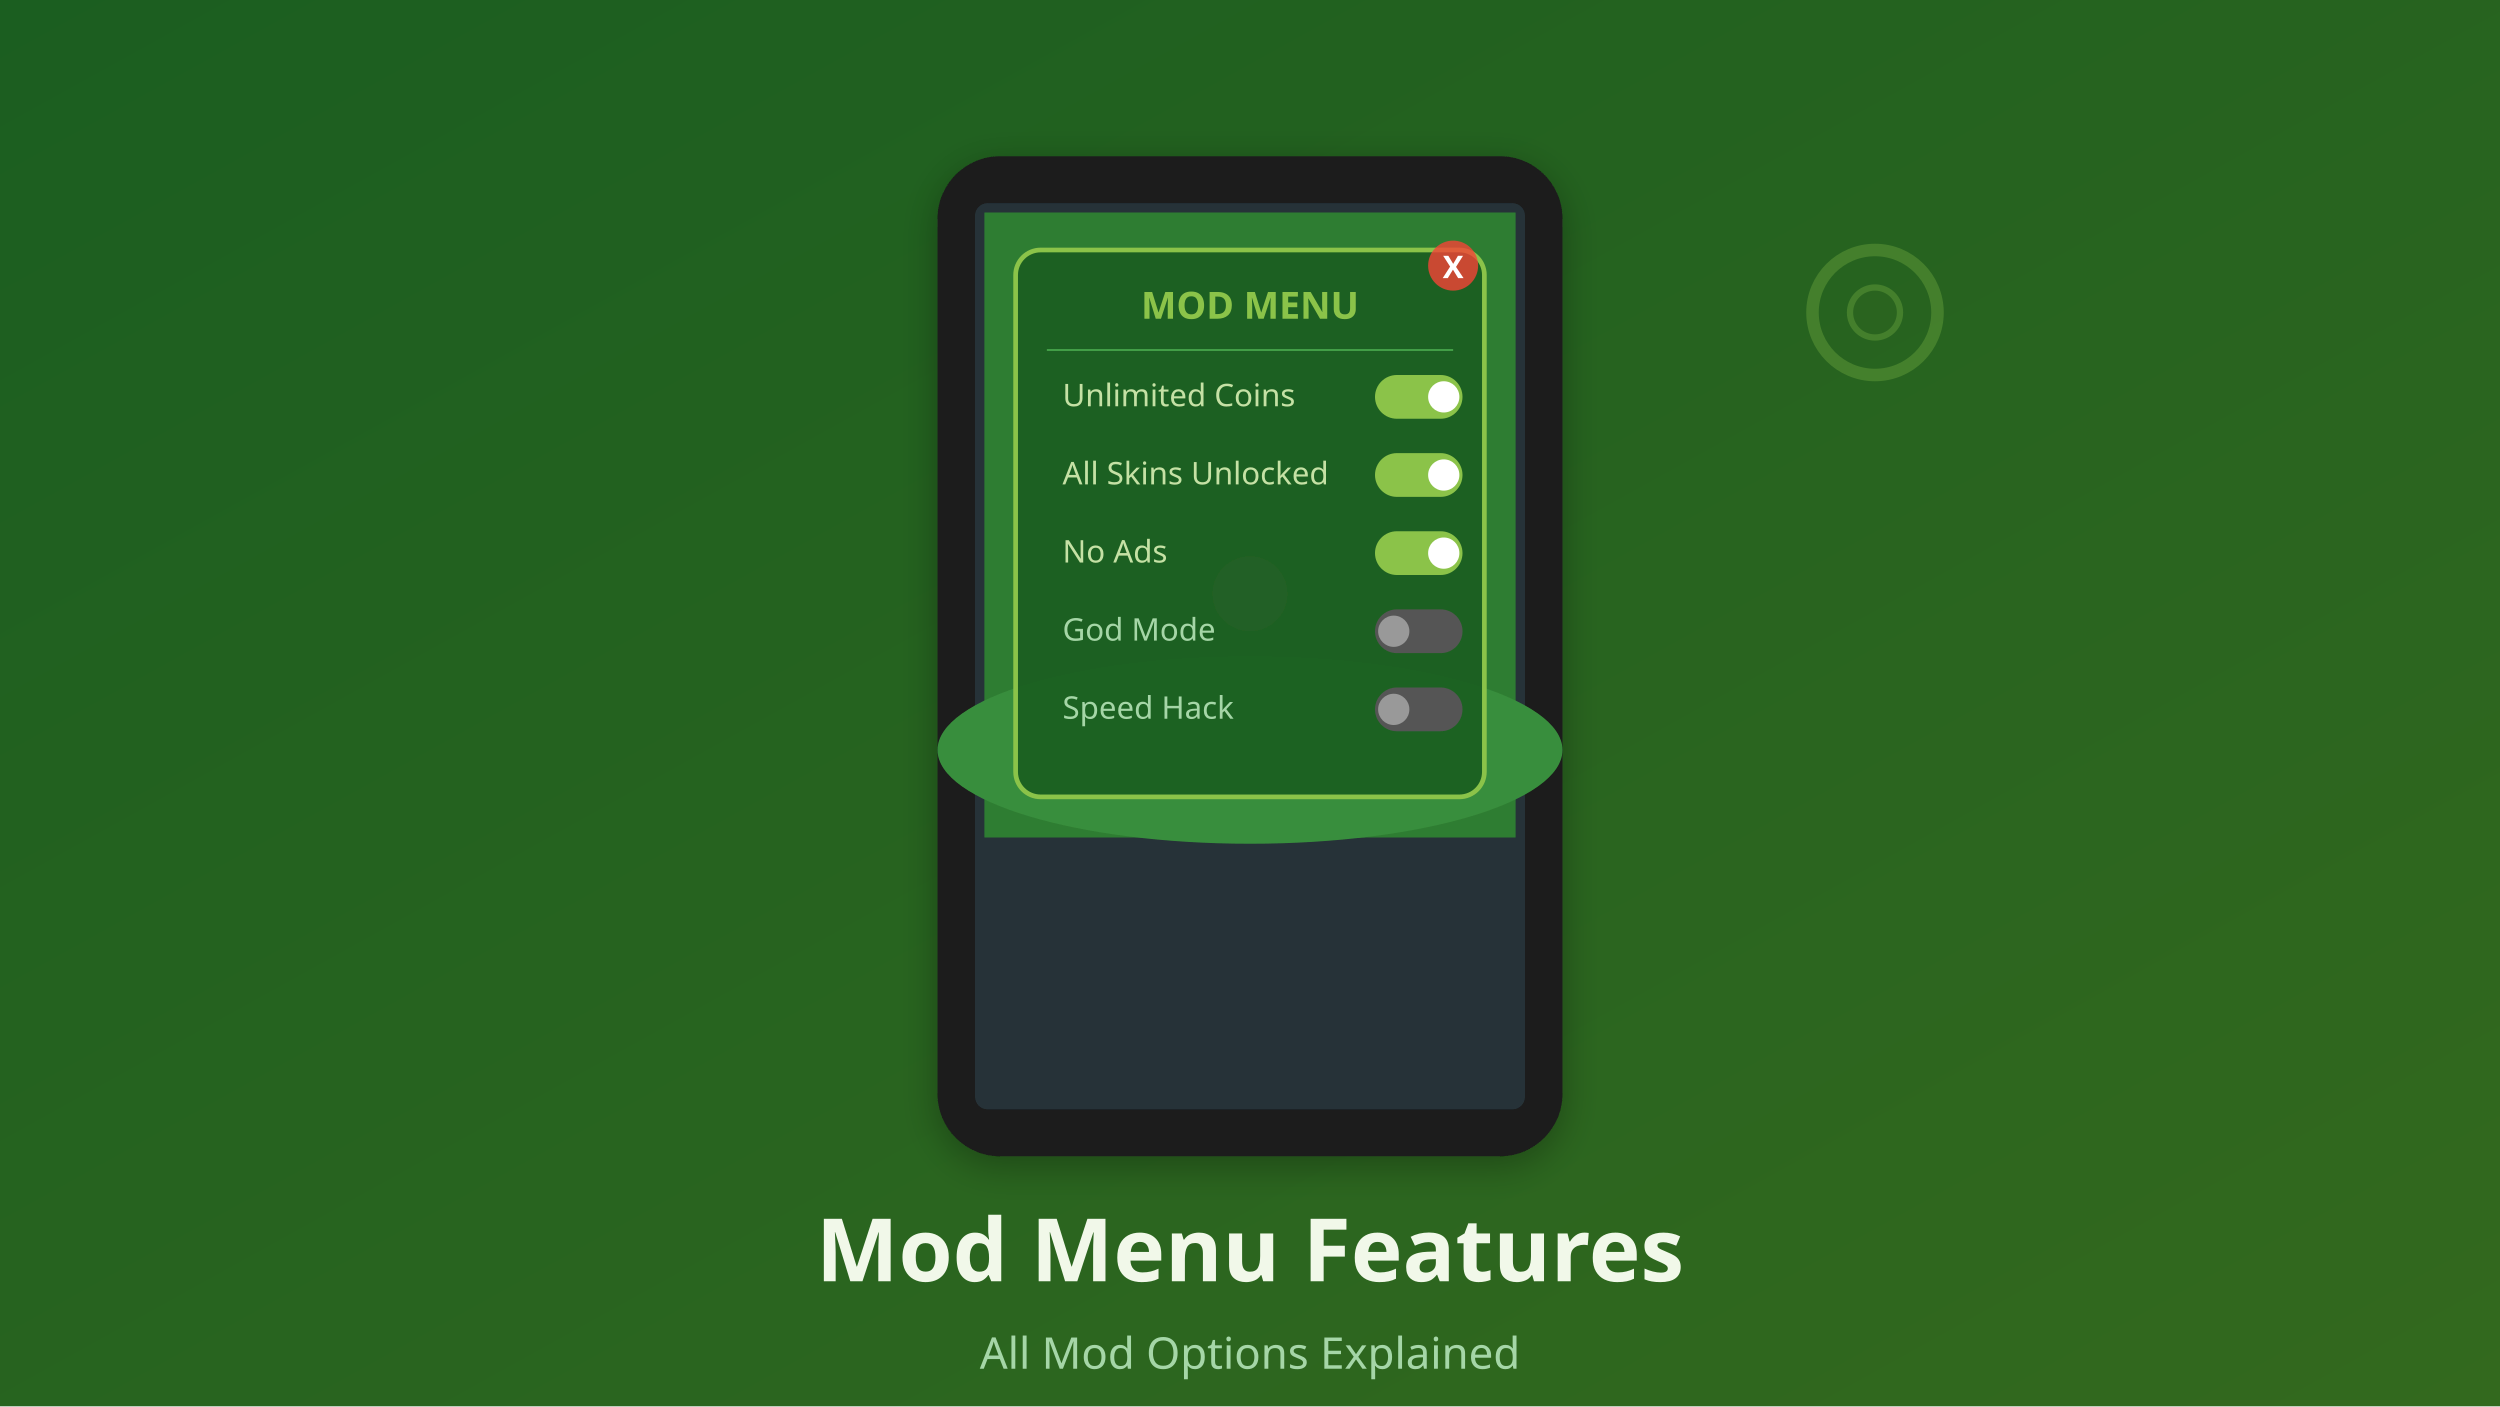
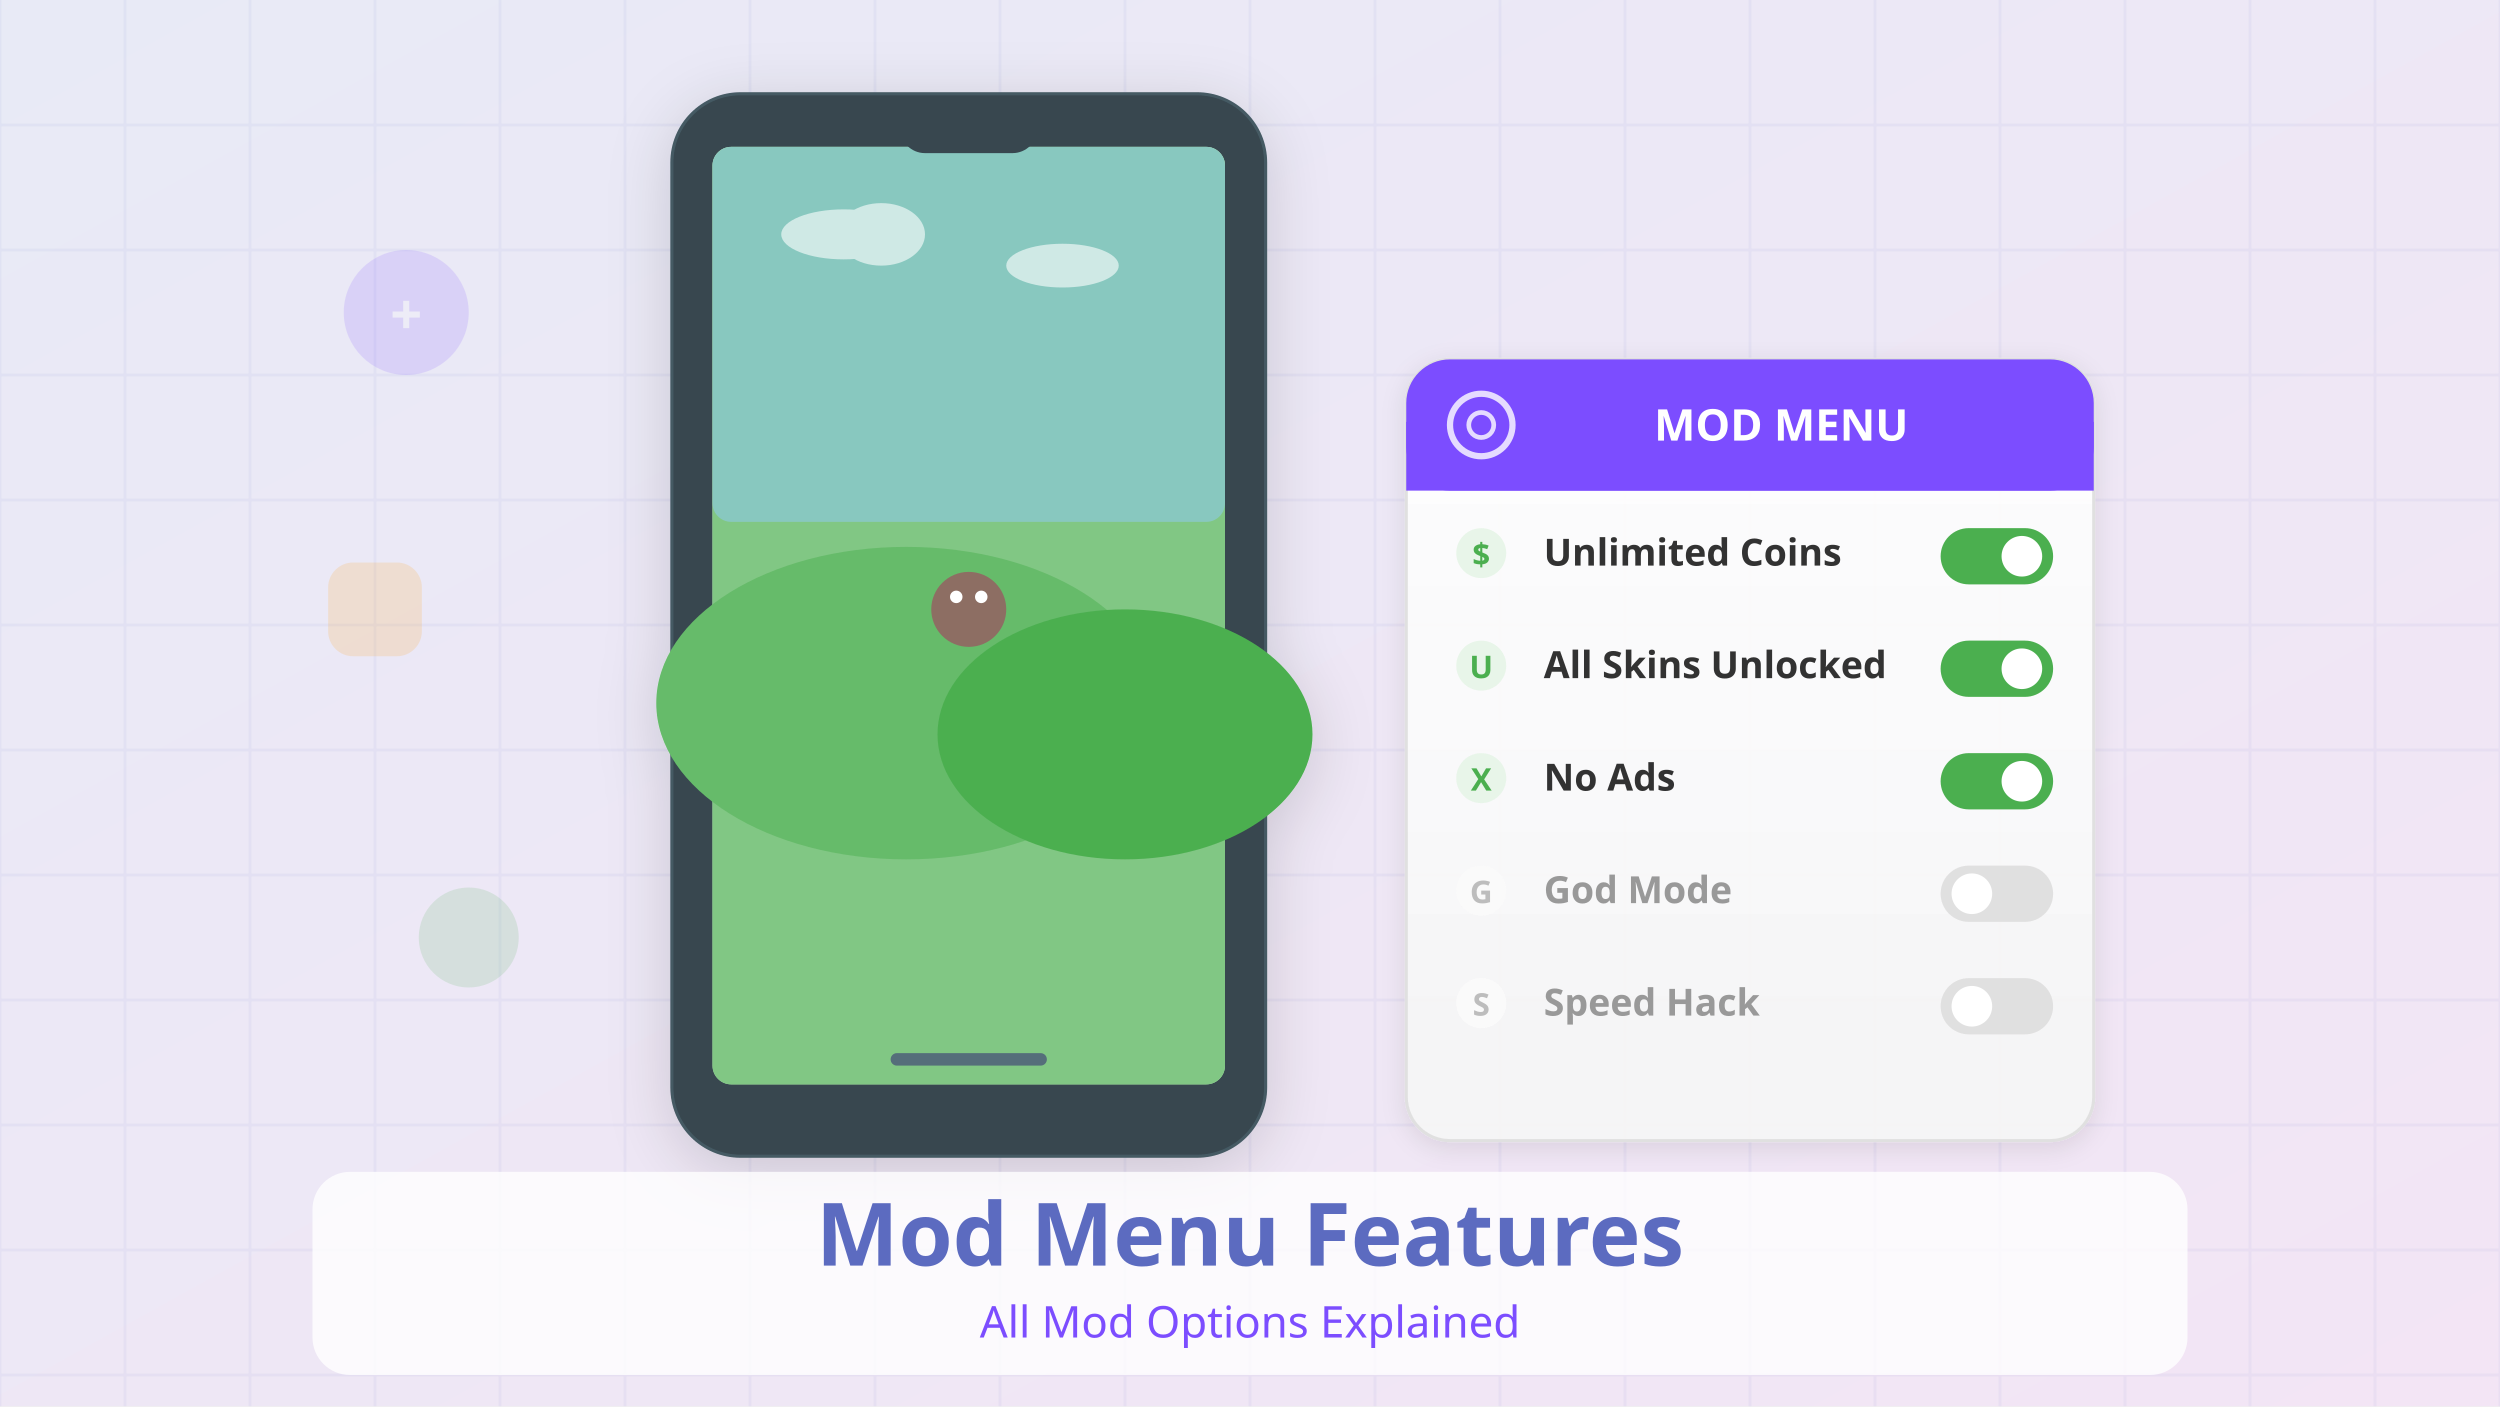
<svg xmlns="http://www.w3.org/2000/svg" viewBox="0 0 800 450" width="800" height="450">
  <defs>
-     <linearGradient id="bg" x1="0" y1="0" x2="1" y2="1">
-       <stop offset="0%" stop-color="#1B5E20" />
-       <stop offset="100%" stop-color="#33691E" />
+     <linearGradient id="bg-mm" x1="0" y1="0" x2="1" y2="1">
+       <stop offset="0%" stop-color="#E8EAF6" />
+       <stop offset="100%" stop-color="#F3E5F5" />
    </linearGradient>
-     <filter id="s">
-       <feDropShadow dx="0" dy="3" stdDeviation="6" flood-color="#000" flood-opacity="0.3" />
+     <linearGradient id="phone-screen" x1="0" y1="0" x2="0" y2="1">
+       <stop offset="0%" stop-color="#C8E6C9" />
+       <stop offset="100%" stop-color="#A5D6A7" />
+     </linearGradient>
+     <linearGradient id="menu-bg" x1="0" y1="0" x2="0" y2="1">
+       <stop offset="0%" stop-color="#FFFFFF" stop-opacity="0.95" />
+       <stop offset="100%" stop-color="#F5F5F5" stop-opacity="0.95" />
+     </linearGradient>
+     <filter id="s-mm">
+       <feDropShadow dx="0" dy="4" stdDeviation="10" flood-color="#000" flood-opacity="0.15" />
+     </filter>
+     <filter id="menu-shadow">
+       <feDropShadow dx="0" dy="2" stdDeviation="4" flood-color="#000" flood-opacity="0.1" />
    </filter>
  </defs>
-   <rect width="800" height="450" fill="url(#bg)" />
-   <g transform="translate(400, 210)" filter="url(#s)">
-     <rect x="-100" y="-160" width="200" height="320" rx="20" fill="#1a1a1a" />
-     <rect x="-88" y="-145" width="176" height="290" rx="4" fill="#263238" />
-     <rect x="-85" y="-142" width="170" height="200" fill="#2E7D32" />
-     <ellipse cx="0" cy="30" rx="100" ry="30" fill="#388E3C" />
-     <circle cx="0" cy="-20" r="12" fill="#8D6E63" />
-     <rect x="-75" y="-130" width="150" height="175" rx="8" fill="#1B5E20" opacity="0.92" />
-     <rect x="-75" y="-130" width="150" height="175" rx="8" fill="none" stroke="#8BC34A" stroke-width="1.5" />
-     <text x="0" y="-108" text-anchor="middle" font-family="sans-serif" font-weight="700" font-size="12" fill="#8BC34A">MOD MENU</text>
-     <line x1="-65" y1="-98" x2="65" y2="-98" stroke="#4CAF50" stroke-width="0.5" />
-     <g transform="translate(-60, -80)">
-       <text x="0" y="0" font-family="sans-serif" font-size="10" fill="#C5E1A5">Unlimited Coins</text>
-       <rect x="100" y="-10" width="28" height="14" rx="7" fill="#8BC34A" />
-       <circle cx="122" cy="-3" r="5" fill="white" />
+   <rect width="800" height="450" fill="url(#bg-mm)" />
+   <g opacity="0.06" stroke="#5C6BC0" stroke-width="1">
+     <line x1="0" y1="0" x2="0" y2="450" />
+     <line x1="40" y1="0" x2="40" y2="450" />
+     <line x1="80" y1="0" x2="80" y2="450" />
+     <line x1="120" y1="0" x2="120" y2="450" />
+     <line x1="160" y1="0" x2="160" y2="450" />
+     <line x1="200" y1="0" x2="200" y2="450" />
+     <line x1="240" y1="0" x2="240" y2="450" />
+     <line x1="280" y1="0" x2="280" y2="450" />
+     <line x1="320" y1="0" x2="320" y2="450" />
+     <line x1="360" y1="0" x2="360" y2="450" />
+     <line x1="400" y1="0" x2="400" y2="450" />
+     <line x1="440" y1="0" x2="440" y2="450" />
+     <line x1="480" y1="0" x2="480" y2="450" />
+     <line x1="520" y1="0" x2="520" y2="450" />
+     <line x1="560" y1="0" x2="560" y2="450" />
+     <line x1="600" y1="0" x2="600" y2="450" />
+     <line x1="640" y1="0" x2="640" y2="450" />
+     <line x1="680" y1="0" x2="680" y2="450" />
+     <line x1="720" y1="0" x2="720" y2="450" />
+     <line x1="760" y1="0" x2="760" y2="450" />
+     <line x1="800" y1="0" x2="800" y2="450" />
+     <line x1="0" y1="40" x2="800" y2="40" />
+     <line x1="0" y1="80" x2="800" y2="80" />
+     <line x1="0" y1="120" x2="800" y2="120" />
+     <line x1="0" y1="160" x2="800" y2="160" />
+     <line x1="0" y1="200" x2="800" y2="200" />
+     <line x1="0" y1="240" x2="800" y2="240" />
+     <line x1="0" y1="280" x2="800" y2="280" />
+     <line x1="0" y1="320" x2="800" y2="320" />
+     <line x1="0" y1="360" x2="800" y2="360" />
+     <line x1="0" y1="400" x2="800" y2="400" />
+     <line x1="0" y1="440" x2="800" y2="440" />
+   </g>
+   <g transform="translate(310, 195)" filter="url(#s-mm)">
+     <rect x="-95" y="-165" width="190" height="340" rx="22" fill="#37474F" />
+     <rect x="-95" y="-165" width="190" height="340" rx="22" fill="none" stroke="#455A64" stroke-width="1" />
+     <rect x="-82" y="-148" width="164" height="300" rx="6" fill="url(#phone-screen)" />
+     <rect x="-82" y="-148" width="164" height="300" rx="6" fill="#81C784" />
+     <rect x="-82" y="-148" width="164" height="120" rx="6" fill="#90CAF9" opacity="0.5" />
+     <g fill="white" opacity="0.6">
+       <ellipse cx="-40" cy="-120" rx="20" ry="8" />
+       <ellipse cx="-28" cy="-120" rx="14" ry="10" />
+       <ellipse cx="30" cy="-110" rx="18" ry="7" />
    </g>
-     <g transform="translate(-60, -55)">
-       <text x="0" y="0" font-family="sans-serif" font-size="10" fill="#C5E1A5">All Skins Unlocked</text>
-       <rect x="100" y="-10" width="28" height="14" rx="7" fill="#8BC34A" />
-       <circle cx="122" cy="-3" r="5" fill="white" />
+     <ellipse cx="-20" cy="30" rx="80" ry="50" fill="#66BB6A" />
+     <ellipse cx="50" cy="40" rx="60" ry="40" fill="#4CAF50" />
+     <circle cx="0" cy="0" r="12" fill="#8D6E63" />
+     <circle cx="-4" cy="-4" r="2" fill="white" />
+     <circle cx="4" cy="-4" r="2" fill="white" />
+     <rect x="-22" y="-162" width="44" height="16" rx="8" fill="#37474F" />
+     <rect x="-25" y="142" width="50" height="4" rx="2" fill="#546E7A" />
+   </g>
+   <g transform="translate(450, 115)" filter="url(#menu-shadow)">
+     <rect x="0" y="0" width="220" height="250" rx="14" fill="url(#menu-bg)" />
+     <rect x="0" y="0" width="220" height="250" rx="14" fill="none" stroke="#E0E0E0" stroke-width="1" />
+     <rect x="0" y="0" width="220" height="42" rx="14" fill="#7C4DFF" />
+     <rect x="0" y="20" width="220" height="22" fill="#7C4DFF" />
+     <circle cx="24" cy="21" r="10" fill="none" stroke="white" stroke-width="2" opacity="0.8" />
+     <circle cx="24" cy="21" r="4" fill="none" stroke="white" stroke-width="1.5" opacity="0.8" />
+     <text x="120" y="26" text-anchor="middle" font-family="sans-serif" font-weight="700" font-size="14" fill="white">MOD MENU</text>
+     <g transform="translate(16, 56)">
+       <circle cx="8" cy="6" r="8" fill="#E8F5E9" />
+       <text x="8" y="10" text-anchor="middle" font-family="sans-serif" font-weight="700" font-size="10" fill="#4CAF50">$</text>
+       <text x="28" y="10" font-family="sans-serif" font-weight="600" font-size="12" fill="#333">Unlimited Coins</text>
+       <rect x="155" y="-2" width="36" height="18" rx="9" fill="#4CAF50" />
+       <circle cx="181" cy="7" r="6.5" fill="white" />
    </g>
-     <g transform="translate(-60, -30)">
-       <text x="0" y="0" font-family="sans-serif" font-size="10" fill="#C5E1A5">No Ads</text>
-       <rect x="100" y="-10" width="28" height="14" rx="7" fill="#8BC34A" />
-       <circle cx="122" cy="-3" r="5" fill="white" />
+     <g transform="translate(16, 92)">
+       <circle cx="8" cy="6" r="8" fill="#E8F5E9" />
+       <text x="8" y="10" text-anchor="middle" font-family="sans-serif" font-weight="700" font-size="10" fill="#4CAF50">U</text>
+       <text x="28" y="10" font-family="sans-serif" font-weight="600" font-size="12" fill="#333">All Skins Unlocked</text>
+       <rect x="155" y="-2" width="36" height="18" rx="9" fill="#4CAF50" />
+       <circle cx="181" cy="7" r="6.5" fill="white" />
    </g>
-     <g transform="translate(-60, -5)">
-       <text x="0" y="0" font-family="sans-serif" font-size="10" fill="#A5D6A7">God Mode</text>
-       <rect x="100" y="-10" width="28" height="14" rx="7" fill="#555" />
-       <circle cx="106" cy="-3" r="5" fill="#999" />
+     <g transform="translate(16, 128)">
+       <circle cx="8" cy="6" r="8" fill="#E8F5E9" />
+       <text x="8" y="10" text-anchor="middle" font-family="sans-serif" font-weight="700" font-size="10" fill="#4CAF50">X</text>
+       <text x="28" y="10" font-family="sans-serif" font-weight="600" font-size="12" fill="#333">No Ads</text>
+       <rect x="155" y="-2" width="36" height="18" rx="9" fill="#4CAF50" />
+       <circle cx="181" cy="7" r="6.5" fill="white" />
    </g>
-     <g transform="translate(-60, 20)">
-       <text x="0" y="0" font-family="sans-serif" font-size="10" fill="#A5D6A7">Speed Hack</text>
-       <rect x="100" y="-10" width="28" height="14" rx="7" fill="#555" />
-       <circle cx="106" cy="-3" r="5" fill="#999" />
+     <g transform="translate(16, 164)">
+       <circle cx="8" cy="6" r="8" fill="#FAFAFA" />
+       <text x="8" y="10" text-anchor="middle" font-family="sans-serif" font-weight="700" font-size="10" fill="#BDBDBD">G</text>
+       <text x="28" y="10" font-family="sans-serif" font-weight="600" font-size="12" fill="#999">God Mode</text>
+       <rect x="155" y="-2" width="36" height="18" rx="9" fill="#E0E0E0" />
+       <circle cx="165" cy="7" r="6.5" fill="white" />
    </g>
-     <circle cx="65" cy="-125" r="8" fill="#F44336" opacity="0.8" />
-     <text x="65" y="-121" text-anchor="middle" font-family="sans-serif" font-weight="700" font-size="10" fill="white">X</text>
+     <g transform="translate(16, 200)">
+       <circle cx="8" cy="6" r="8" fill="#FAFAFA" />
+       <text x="8" y="10" text-anchor="middle" font-family="sans-serif" font-weight="700" font-size="10" fill="#BDBDBD">S</text>
+       <text x="28" y="10" font-family="sans-serif" font-weight="600" font-size="12" fill="#999">Speed Hack</text>
+       <rect x="155" y="-2" width="36" height="18" rx="9" fill="#E0E0E0" />
+       <circle cx="165" cy="7" r="6.5" fill="white" />
+     </g>
  </g>
-   <g transform="translate(600, 100)" opacity="0.3">
-     <circle cx="0" cy="0" r="20" fill="none" stroke="#8BC34A" stroke-width="4" />
-     <circle cx="0" cy="0" r="8" fill="#33691E" stroke="#8BC34A" stroke-width="2" />
+   <g opacity="0.15">
+     <circle cx="130" cy="100" r="20" fill="#7C4DFF" />
+     <text x="130" y="107" text-anchor="middle" font-family="sans-serif" font-weight="700" font-size="18" fill="white">+</text>
+     <circle cx="150" cy="300" r="16" fill="#4CAF50" />
+     <rect x="105" y="180" width="30" height="30" rx="8" fill="#FF9800" />
  </g>
-   <text x="400" y="410" text-anchor="middle" font-family="sans-serif" font-weight="800" font-size="28" fill="#F1F8E9">Mod Menu Features</text>
-   <text x="400" y="438" text-anchor="middle" font-family="sans-serif" font-weight="400" font-size="14" fill="#A5D6A7">All Mod Options Explained</text>
+   <rect x="100" y="375" width="600" height="65" rx="12" fill="white" opacity="0.8" />
+   <text x="400" y="405" text-anchor="middle" font-family="sans-serif" font-weight="800" font-size="28" fill="#5C6BC0">Mod Menu Features</text>
+   <text x="400" y="428" text-anchor="middle" font-family="sans-serif" font-weight="400" font-size="14" fill="#7C4DFF">All Mod Options Explained</text>
</svg>
